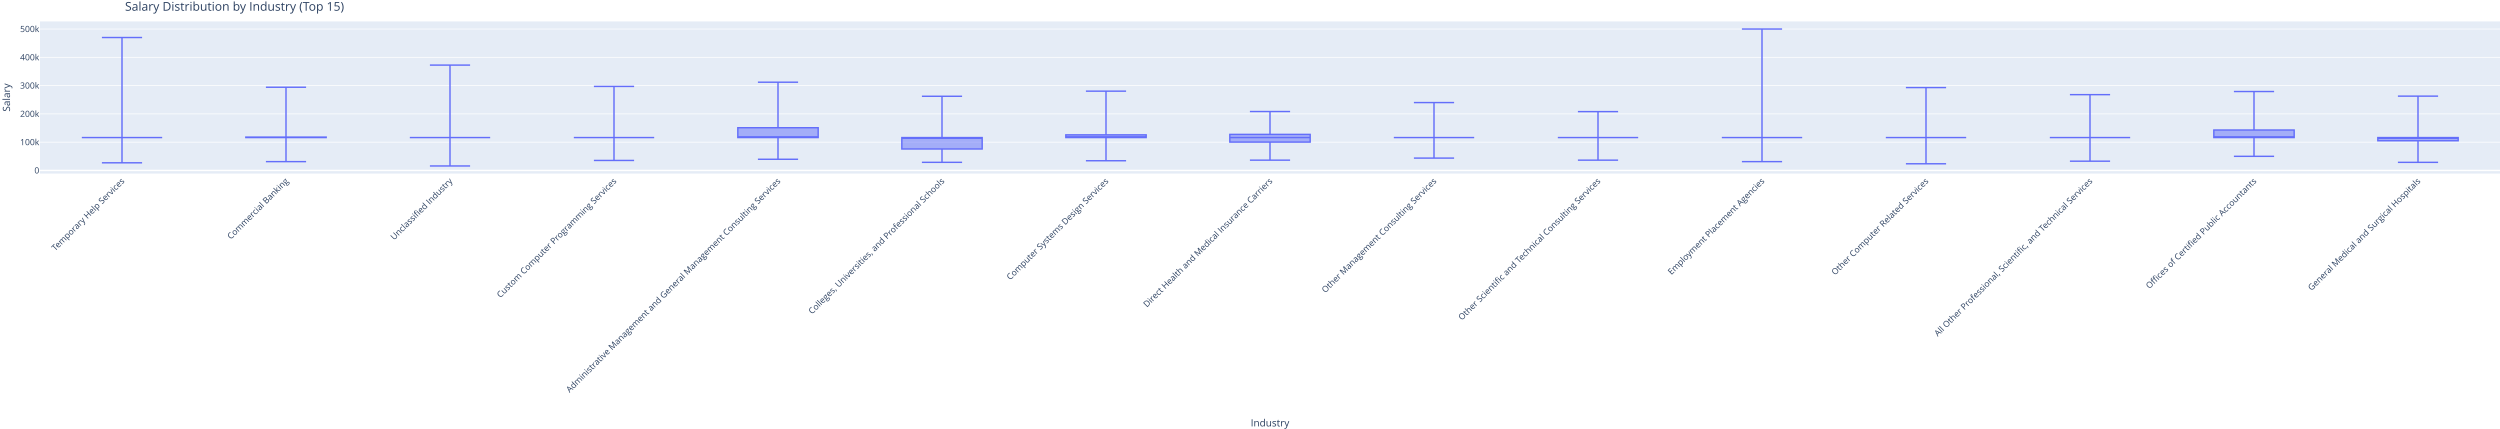
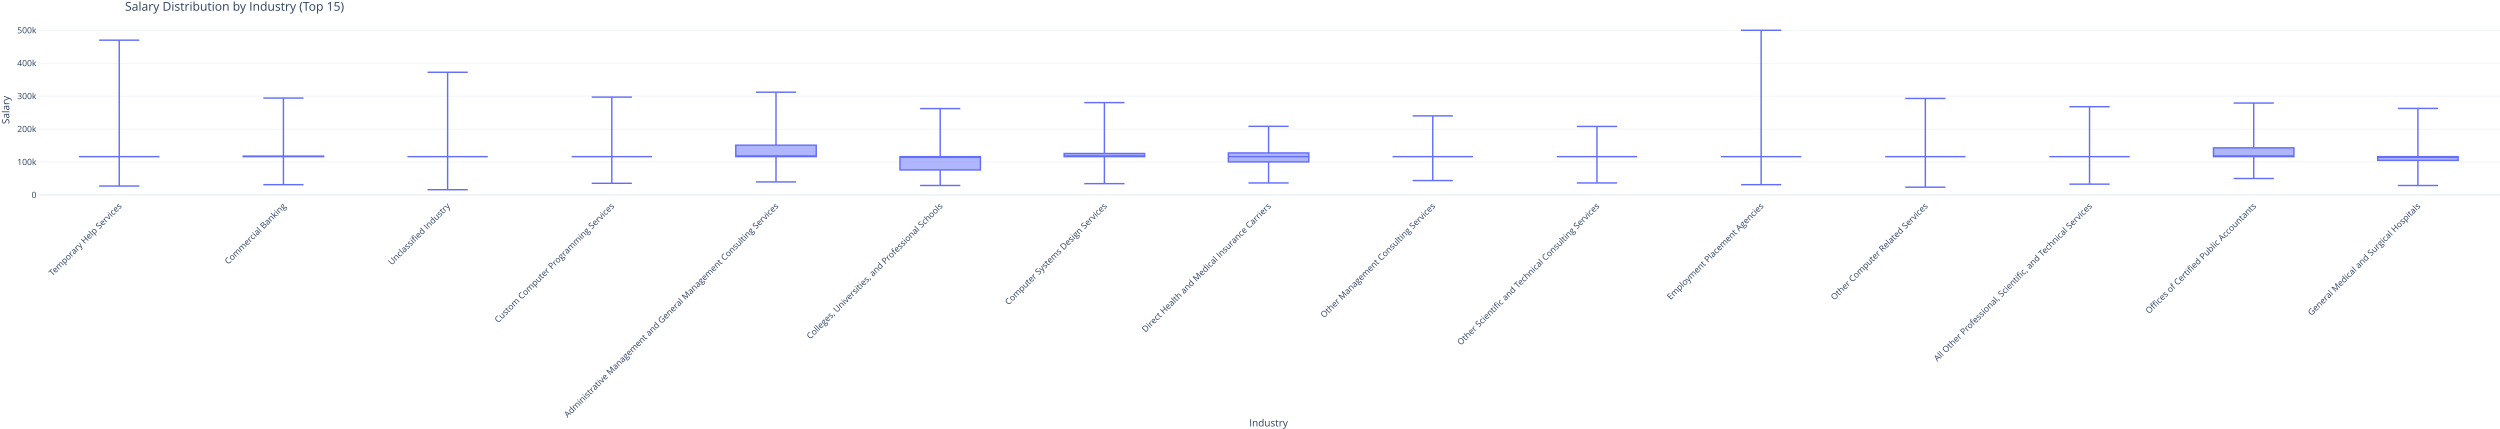
<svg xmlns="http://www.w3.org/2000/svg" class="main-svg" width="3500" height="600" style="" viewBox="0 0 3500 600">
  <rect x="0" y="0" width="3500" height="600" style="fill: rgb(255, 255, 255); fill-opacity: 1;" />
-   <defs id="defs-30baba">
+   <defs id="defs-fb7125">
    <g class="clips">
-       <clipPath id="clip30babaxyplot" class="plotclip">
-         <rect width="3444" height="213" />
+       <clipPath id="clipfb7125xyplot" class="plotclip">
+         <rect width="3448" height="248" />
      </clipPath>
-       <clipPath class="axesclip" id="clip30babax">
-         <rect x="56" y="0" width="3444" height="600" />
+       <clipPath class="axesclip" id="clipfb7125x">
+         <rect x="52" y="0" width="3448" height="600" />
      </clipPath>
-       <clipPath class="axesclip" id="clip30babay">
-         <rect x="0" y="30" width="3500" height="213" />
+       <clipPath class="axesclip" id="clipfb7125y">
+         <rect x="0" y="30" width="3500" height="248" />
      </clipPath>
-       <clipPath class="axesclip" id="clip30babaxy">
-         <rect x="56" y="30" width="3444" height="213" />
+       <clipPath class="axesclip" id="clipfb7125xy">
+         <rect x="52" y="30" width="3448" height="248" />
      </clipPath>
    </g>
    <g class="gradients" />
    <g class="patterns" />
  </defs>
-   <g class="bglayer">
-     <rect class="bg" x="56" y="30" width="3444" height="213" style="fill: rgb(229, 236, 246); fill-opacity: 1; stroke-width: 0;" />
-   </g>
+   <g class="bglayer" />
  <g class="layer-below">
    <g class="imagelayer" />
    <g class="shapelayer" />
  </g>
  <g class="cartesianlayer">
    <g class="subplot xy">
      <g class="layer-subplot">
        <g class="shapelayer" />
        <g class="imagelayer" />
      </g>
      <g class="minor-gridlayer">
        <g class="x" />
        <g class="y" />
      </g>
      <g class="gridlayer">
        <g class="x" />
        <g class="y">
-           <path class="ygrid crisp" transform="translate(0,199.03)" d="M56,0h3444" style="stroke: rgb(255, 255, 255); stroke-opacity: 1; stroke-width: 1px;" />
-           <path class="ygrid crisp" transform="translate(0,159.44)" d="M56,0h3444" style="stroke: rgb(255, 255, 255); stroke-opacity: 1; stroke-width: 1px;" />
-           <path class="ygrid crisp" transform="translate(0,119.84)" d="M56,0h3444" style="stroke: rgb(255, 255, 255); stroke-opacity: 1; stroke-width: 1px;" />
-           <path class="ygrid crisp" transform="translate(0,80.25)" d="M56,0h3444" style="stroke: rgb(255, 255, 255); stroke-opacity: 1; stroke-width: 1px;" />
-           <path class="ygrid crisp" transform="translate(0,40.65)" d="M56,0h3444" style="stroke: rgb(255, 255, 255); stroke-opacity: 1; stroke-width: 1px;" />
+           <path class="ygrid crisp" transform="translate(0,226.81)" d="M52,0h3448" style="stroke: rgb(235, 240, 248); stroke-opacity: 1; stroke-width: 1px;" />
+           <path class="ygrid crisp" transform="translate(0,180.71)" d="M52,0h3448" style="stroke: rgb(235, 240, 248); stroke-opacity: 1; stroke-width: 1px;" />
+           <path class="ygrid crisp" transform="translate(0,134.6)" d="M52,0h3448" style="stroke: rgb(235, 240, 248); stroke-opacity: 1; stroke-width: 1px;" />
+           <path class="ygrid crisp" transform="translate(0,88.5)" d="M52,0h3448" style="stroke: rgb(235, 240, 248); stroke-opacity: 1; stroke-width: 1px;" />
+           <path class="ygrid crisp" transform="translate(0,42.4)" d="M52,0h3448" style="stroke: rgb(235, 240, 248); stroke-opacity: 1; stroke-width: 1px;" />
        </g>
      </g>
      <g class="zerolinelayer">
-         <path class="yzl zl crisp" transform="translate(0,238.63)" d="M56,0h3444" style="stroke: rgb(255, 255, 255); stroke-opacity: 1; stroke-width: 2px;" />
+         <path class="yzl zl crisp" transform="translate(0,272.91)" d="M52,0h3448" style="stroke: rgb(235, 240, 248); stroke-opacity: 1; stroke-width: 2px;" />
      </g>
      <g class="layer-between">
        <g class="shapelayer" />
        <g class="imagelayer" />
      </g>
      <path class="xlines-below" />
      <path class="ylines-below" />
      <g class="overlines-below" />
      <g class="xaxislayer-below" />
      <g class="yaxislayer-below" />
      <g class="overaxes-below" />
      <g class="overplot">
-         <g class="xy" transform="translate(56,30)" clip-path="url(#clip30babaxyplot)">
+         <g class="xy" transform="translate(52,30)" clip-path="url(#clipfb7125xyplot)">
          <g class="boxlayer mlayer">
            <g class="trace boxes" style="opacity: 1;">
-               <path class="box" d="M58.55,162.58H171.05M58.55,162.58H171.05V162.58H58.55ZM114.8,162.58V197.92M114.8,162.58V22.53M86.67,197.92H142.93M86.67,22.53H142.93" style="vector-effect: none; stroke-width: 2px; stroke: rgb(99, 110, 250); stroke-opacity: 1; fill: rgb(99, 110, 250); fill-opacity: 0.5;" />
-               <path class="box" d="M288.15,162.58H400.65M288.15,162.58H400.65V161.93H288.15ZM344.4,162.58V196.28M344.4,161.93V92.14M316.27,196.28H372.53M316.27,92.14H372.53" style="vector-effect: none; stroke-width: 2px; stroke: rgb(99, 110, 250); stroke-opacity: 1; fill: rgb(99, 110, 250); fill-opacity: 0.5;" />
-               <path class="box" d="M517.75,162.58H630.25M517.75,162.58H630.25V162.58H517.75ZM574,162.58V202.35M574,162.58V61.13M545.87,202.35H602.13M545.87,61.13H602.13" style="vector-effect: none; stroke-width: 2px; stroke: rgb(99, 110, 250); stroke-opacity: 1; fill: rgb(99, 110, 250); fill-opacity: 0.5;" />
-               <path class="box" d="M747.35,162.58H859.85M747.35,162.58H859.85V162.58H747.35ZM803.6,162.58V194.63M803.6,162.58V90.99M775.47,194.63H831.73M775.47,90.99H831.73" style="vector-effect: none; stroke-width: 2px; stroke: rgb(99, 110, 250); stroke-opacity: 1; fill: rgb(99, 110, 250); fill-opacity: 0.5;" />
-               <path class="box" d="M976.95,161.58H1089.45M976.95,162.58H1089.45V148.8H976.95ZM1033.2,162.58V192.98M1033.2,148.8V85.09M1005.07,192.98H1061.33M1005.07,85.09H1061.33" style="vector-effect: none; stroke-width: 2px; stroke: rgb(99, 110, 250); stroke-opacity: 1; fill: rgb(99, 110, 250); fill-opacity: 0.5;" />
-               <path class="box" d="M1206.55,163.58H1319.05M1206.55,178.58H1319.05V162.58H1206.55ZM1262.8,178.58V197.27M1262.8,162.58V104.79M1234.67,197.27H1290.93M1234.67,104.79H1290.93" style="vector-effect: none; stroke-width: 2px; stroke: rgb(99, 110, 250); stroke-opacity: 1; fill: rgb(99, 110, 250); fill-opacity: 0.5;" />
-               <path class="box" d="M1436.15,161.58H1548.65M1436.15,162.58H1548.65V158.78H1436.15ZM1492.4,162.58V195.04M1492.4,158.78V97.62M1464.27,195.04H1520.53M1464.27,97.62H1520.53" style="vector-effect: none; stroke-width: 2px; stroke: rgb(99, 110, 250); stroke-opacity: 1; fill: rgb(99, 110, 250); fill-opacity: 0.5;" />
-               <path class="box" d="M1665.75,162.58H1778.25M1665.75,168.92H1778.25V158.13H1665.75ZM1722,168.92V194.22M1722,158.13V126.14M1693.87,194.22H1750.13M1693.87,126.14H1750.13" style="vector-effect: none; stroke-width: 2px; stroke: rgb(99, 110, 250); stroke-opacity: 1; fill: rgb(99, 110, 250); fill-opacity: 0.5;" />
-               <path class="box" d="M1895.35,162.58H2007.85M1895.35,162.58H2007.85V162.58H1895.35ZM1951.6,162.58V191.33M1951.6,162.58V113.6M1923.47,191.33H1979.73M1923.47,113.6H1979.73" style="vector-effect: none; stroke-width: 2px; stroke: rgb(99, 110, 250); stroke-opacity: 1; fill: rgb(99, 110, 250); fill-opacity: 0.5;" />
-               <path class="box" d="M2124.95,162.58H2237.45M2124.95,162.58H2237.45V162.58H2124.95ZM2181.2,162.58V194.22M2181.2,162.58V126.27M2153.07,194.22H2209.33M2153.07,126.27H2209.33" style="vector-effect: none; stroke-width: 2px; stroke: rgb(99, 110, 250); stroke-opacity: 1; fill: rgb(99, 110, 250); fill-opacity: 0.5;" />
-               <path class="box" d="M2354.55,162.58H2467.05M2354.55,162.58H2467.05V162.58H2354.55ZM2410.8,162.58V196.28M2410.8,162.58V10.65M2382.67,196.28H2438.93M2382.67,10.65H2438.93" style="vector-effect: none; stroke-width: 2px; stroke: rgb(99, 110, 250); stroke-opacity: 1; fill: rgb(99, 110, 250); fill-opacity: 0.5;" />
-               <path class="box" d="M2584.15,162.58H2696.65M2584.15,162.58H2696.65V162.58H2584.15ZM2640.4,162.58V199.29M2640.4,162.58V92.61M2612.27,199.29H2668.53M2612.27,92.61H2668.53" style="vector-effect: none; stroke-width: 2px; stroke: rgb(99, 110, 250); stroke-opacity: 1; fill: rgb(99, 110, 250); fill-opacity: 0.5;" />
-               <path class="box" d="M2813.75,162.58H2926.25M2813.75,162.58H2926.25V162.58H2813.75ZM2870,162.58V195.66M2870,162.58V102.51M2841.87,195.66H2898.13M2841.87,102.51H2898.13" style="vector-effect: none; stroke-width: 2px; stroke: rgb(99, 110, 250); stroke-opacity: 1; fill: rgb(99, 110, 250); fill-opacity: 0.5;" />
-               <path class="box" d="M3043.35,161.58H3155.85M3043.35,162.58H3155.85V152.01H3043.35ZM3099.6,162.58V188.86M3099.6,152.01V98.14M3071.47,188.86H3127.73M3071.47,98.14H3127.73" style="vector-effect: none; stroke-width: 2px; stroke: rgb(99, 110, 250); stroke-opacity: 1; fill: rgb(99, 110, 250); fill-opacity: 0.5;" />
-               <path class="box" d="M3272.95,163.58H3385.45M3272.95,167.06H3385.45V162.58H3272.95ZM3329.2,167.06V197.29M3329.2,162.58V104.59M3301.07,197.29H3357.33M3301.07,104.59H3357.33" style="vector-effect: none; stroke-width: 2px; stroke: rgb(99, 110, 250); stroke-opacity: 1; fill: rgb(99, 110, 250); fill-opacity: 0.5;" />
+               <path class="box" d="M58.62,189.29H171.25M58.62,189.29H171.25V189.29H58.62ZM114.93,189.29V230.45M114.93,189.29V26.23M86.77,230.45H143.09M86.77,26.23H143.09" style="vector-effect: none; stroke-width: 2px; stroke: rgb(99, 110, 250); stroke-opacity: 1; fill: rgb(99, 110, 250); fill-opacity: 0.5;" />
+               <path class="box" d="M288.48,189.29H401.12M288.48,189.29H401.12V188.54H288.48ZM344.8,189.29V228.53M344.8,188.54V107.28M316.64,228.53H372.96M316.64,107.28H372.96" style="vector-effect: none; stroke-width: 2px; stroke: rgb(99, 110, 250); stroke-opacity: 1; fill: rgb(99, 110, 250); fill-opacity: 0.5;" />
+               <path class="box" d="M518.35,189.29H630.98M518.35,189.29H630.98V189.29H518.35ZM574.67,189.29V235.6M574.67,189.29V71.18M546.51,235.6H602.83M546.51,71.18H602.83" style="vector-effect: none; stroke-width: 2px; stroke: rgb(99, 110, 250); stroke-opacity: 1; fill: rgb(99, 110, 250); fill-opacity: 0.5;" />
+               <path class="box" d="M748.22,189.29H860.85M748.22,189.29H860.85V189.29H748.22ZM804.53,189.29V226.61M804.53,189.29V105.94M776.37,226.61H832.69M776.37,105.94H832.69" style="vector-effect: none; stroke-width: 2px; stroke: rgb(99, 110, 250); stroke-opacity: 1; fill: rgb(99, 110, 250); fill-opacity: 0.5;" />
+               <path class="box" d="M978.08,188.29H1090.72M978.08,189.29H1090.72V173.25H978.08ZM1034.4,189.29V224.69M1034.4,173.25V99.07M1006.24,224.69H1062.56M1006.24,99.07H1062.56" style="vector-effect: none; stroke-width: 2px; stroke: rgb(99, 110, 250); stroke-opacity: 1; fill: rgb(99, 110, 250); fill-opacity: 0.5;" />
+               <path class="box" d="M1207.95,190.29H1320.58M1207.95,207.92H1320.58V189.29H1207.95ZM1264.27,207.92V229.68M1264.27,189.29V122.01M1236.11,229.68H1292.43M1236.11,122.01H1292.43" style="vector-effect: none; stroke-width: 2px; stroke: rgb(99, 110, 250); stroke-opacity: 1; fill: rgb(99, 110, 250); fill-opacity: 0.5;" />
+               <path class="box" d="M1437.82,188.29H1550.45M1437.82,189.29H1550.45V184.87H1437.82ZM1494.13,189.29V227.09M1494.13,184.87V113.66M1465.97,227.09H1522.29M1465.97,113.66H1522.29" style="vector-effect: none; stroke-width: 2px; stroke: rgb(99, 110, 250); stroke-opacity: 1; fill: rgb(99, 110, 250); fill-opacity: 0.5;" />
+               <path class="box" d="M1667.68,189.29H1780.32M1667.68,196.67H1780.32V184.11H1667.68ZM1724,196.67V226.13M1724,184.11V146.87M1695.84,226.13H1752.16M1695.84,146.87H1752.16" style="vector-effect: none; stroke-width: 2px; stroke: rgb(99, 110, 250); stroke-opacity: 1; fill: rgb(99, 110, 250); fill-opacity: 0.5;" />
+               <path class="box" d="M1897.55,189.29H2010.18M1897.55,189.29H2010.18V189.29H1897.55ZM1953.87,189.29V222.77M1953.87,189.29V132.27M1925.71,222.77H1982.03M1925.71,132.27H1982.03" style="vector-effect: none; stroke-width: 2px; stroke: rgb(99, 110, 250); stroke-opacity: 1; fill: rgb(99, 110, 250); fill-opacity: 0.5;" />
+               <path class="box" d="M2127.42,189.29H2240.05M2127.42,189.29H2240.05V189.29H2127.42ZM2183.73,189.29V226.13M2183.73,189.29V147.02M2155.57,226.13H2211.89M2155.57,147.02H2211.89" style="vector-effect: none; stroke-width: 2px; stroke: rgb(99, 110, 250); stroke-opacity: 1; fill: rgb(99, 110, 250); fill-opacity: 0.5;" />
+               <path class="box" d="M2357.28,189.29H2469.92M2357.28,189.29H2469.92V189.29H2357.28ZM2413.6,189.29V228.53M2413.6,189.29V12.4M2385.44,228.53H2441.76M2385.44,12.4H2441.76" style="vector-effect: none; stroke-width: 2px; stroke: rgb(99, 110, 250); stroke-opacity: 1; fill: rgb(99, 110, 250); fill-opacity: 0.5;" />
+               <path class="box" d="M2587.15,189.29H2699.78M2587.15,189.29H2699.78V189.29H2587.15ZM2643.47,189.29V232.04M2643.47,189.29V107.83M2615.31,232.04H2671.63M2615.31,107.83H2671.63" style="vector-effect: none; stroke-width: 2px; stroke: rgb(99, 110, 250); stroke-opacity: 1; fill: rgb(99, 110, 250); fill-opacity: 0.5;" />
+               <path class="box" d="M2817.02,189.29H2929.65M2817.02,189.29H2929.65V189.29H2817.02ZM2873.33,189.29V227.81M2873.33,189.29V119.36M2845.17,227.81H2901.49M2845.17,119.36H2901.49" style="vector-effect: none; stroke-width: 2px; stroke: rgb(99, 110, 250); stroke-opacity: 1; fill: rgb(99, 110, 250); fill-opacity: 0.5;" />
+               <path class="box" d="M3046.88,188.29H3159.52M3046.88,189.29H3159.52V176.99H3046.88ZM3103.2,189.29V219.9M3103.2,176.99V114.26M3075.04,219.9H3131.36M3075.04,114.26H3131.36" style="vector-effect: none; stroke-width: 2px; stroke: rgb(99, 110, 250); stroke-opacity: 1; fill: rgb(99, 110, 250); fill-opacity: 0.5;" />
+               <path class="box" d="M3276.75,190.29H3389.38M3276.75,194.52H3389.38V189.29H3276.75ZM3333.07,194.52V229.7M3333.07,189.29V121.78M3304.91,229.7H3361.23M3304.91,121.78H3361.23" style="vector-effect: none; stroke-width: 2px; stroke: rgb(99, 110, 250); stroke-opacity: 1; fill: rgb(99, 110, 250); fill-opacity: 0.5;" />
            </g>
          </g>
        </g>
      </g>
      <g class="zerolinelayer-above" />
      <path class="xlines-above crisp" d="M0,0" style="fill: none;" />
      <path class="ylines-above crisp" d="M0,0" style="fill: none;" />
      <g class="overlines-above" />
      <g class="xaxislayer-above">
        <g class="xtick">
-           <text text-anchor="end" x="0" y="256" transform="translate(170.8,0) rotate(-45,0,250)" style="font-family: 'Open Sans', verdana, arial, sans-serif; font-size: 12px; fill: rgb(42, 63, 95); fill-opacity: 1; white-space: pre;">Temporary Help Services</text>
+           <text text-anchor="end" x="0" y="291" transform="translate(166.93,0) rotate(-45,0,285)" style="font-family: 'Open Sans', verdana, arial, sans-serif; font-size: 12px; fill: rgb(42, 63, 95); fill-opacity: 1; white-space: pre;">Temporary Help Services</text>
        </g>
        <g class="xtick">
-           <text text-anchor="end" x="0" y="256" transform="translate(400.4,0) rotate(-45,0,250)" style="font-family: 'Open Sans', verdana, arial, sans-serif; font-size: 12px; fill: rgb(42, 63, 95); fill-opacity: 1; white-space: pre;">Commercial Banking</text>
+           <text text-anchor="end" x="0" y="291" transform="translate(396.8,0) rotate(-45,0,285)" style="font-family: 'Open Sans', verdana, arial, sans-serif; font-size: 12px; fill: rgb(42, 63, 95); fill-opacity: 1; white-space: pre;">Commercial Banking</text>
        </g>
        <g class="xtick">
-           <text text-anchor="end" x="0" y="256" transform="translate(630,0) rotate(-45,0,250)" style="font-family: 'Open Sans', verdana, arial, sans-serif; font-size: 12px; fill: rgb(42, 63, 95); fill-opacity: 1; white-space: pre;">Unclassified Industry</text>
+           <text text-anchor="end" x="0" y="291" transform="translate(626.67,0) rotate(-45,0,285)" style="font-family: 'Open Sans', verdana, arial, sans-serif; font-size: 12px; fill: rgb(42, 63, 95); fill-opacity: 1; white-space: pre;">Unclassified Industry</text>
        </g>
        <g class="xtick">
-           <text text-anchor="end" x="0" y="256" transform="translate(859.6,0) rotate(-45,0,250)" style="font-family: 'Open Sans', verdana, arial, sans-serif; font-size: 12px; fill: rgb(42, 63, 95); fill-opacity: 1; white-space: pre;">Custom Computer Programming Services</text>
+           <text text-anchor="end" x="0" y="291" transform="translate(856.53,0) rotate(-45,0,285)" style="font-family: 'Open Sans', verdana, arial, sans-serif; font-size: 12px; fill: rgb(42, 63, 95); fill-opacity: 1; white-space: pre;">Custom Computer Programming Services</text>
        </g>
        <g class="xtick">
-           <text text-anchor="end" x="0" y="256" transform="translate(1089.2,0) rotate(-45,0,250)" style="font-family: 'Open Sans', verdana, arial, sans-serif; font-size: 12px; fill: rgb(42, 63, 95); fill-opacity: 1; white-space: pre;">Administrative Management and General Management Consulting Services</text>
+           <text text-anchor="end" x="0" y="291" transform="translate(1086.4,0) rotate(-45,0,285)" style="font-family: 'Open Sans', verdana, arial, sans-serif; font-size: 12px; fill: rgb(42, 63, 95); fill-opacity: 1; white-space: pre;">Administrative Management and General Management Consulting Services</text>
        </g>
        <g class="xtick">
-           <text text-anchor="end" x="0" y="256" transform="translate(1318.8,0) rotate(-45,0,250)" style="font-family: 'Open Sans', verdana, arial, sans-serif; font-size: 12px; fill: rgb(42, 63, 95); fill-opacity: 1; white-space: pre;">Colleges, Universities, and Professional Schools</text>
+           <text text-anchor="end" x="0" y="291" transform="translate(1316.27,0) rotate(-45,0,285)" style="font-family: 'Open Sans', verdana, arial, sans-serif; font-size: 12px; fill: rgb(42, 63, 95); fill-opacity: 1; white-space: pre;">Colleges, Universities, and Professional Schools</text>
        </g>
        <g class="xtick">
-           <text text-anchor="end" x="0" y="256" transform="translate(1548.4,0) rotate(-45,0,250)" style="font-family: 'Open Sans', verdana, arial, sans-serif; font-size: 12px; fill: rgb(42, 63, 95); fill-opacity: 1; white-space: pre;">Computer Systems Design Services</text>
+           <text text-anchor="end" x="0" y="291" transform="translate(1546.13,0) rotate(-45,0,285)" style="font-family: 'Open Sans', verdana, arial, sans-serif; font-size: 12px; fill: rgb(42, 63, 95); fill-opacity: 1; white-space: pre;">Computer Systems Design Services</text>
        </g>
        <g class="xtick">
-           <text text-anchor="end" x="0" y="256" transform="translate(1778,0) rotate(-45,0,250)" style="font-family: 'Open Sans', verdana, arial, sans-serif; font-size: 12px; fill: rgb(42, 63, 95); fill-opacity: 1; white-space: pre;">Direct Health and Medical Insurance Carriers</text>
+           <text text-anchor="end" x="0" y="291" transform="translate(1776,0) rotate(-45,0,285)" style="font-family: 'Open Sans', verdana, arial, sans-serif; font-size: 12px; fill: rgb(42, 63, 95); fill-opacity: 1; white-space: pre;">Direct Health and Medical Insurance Carriers</text>
        </g>
        <g class="xtick">
-           <text text-anchor="end" x="0" y="256" transform="translate(2007.6,0) rotate(-45,0,250)" style="font-family: 'Open Sans', verdana, arial, sans-serif; font-size: 12px; fill: rgb(42, 63, 95); fill-opacity: 1; white-space: pre;">Other Management Consulting Services</text>
+           <text text-anchor="end" x="0" y="291" transform="translate(2005.87,0) rotate(-45,0,285)" style="font-family: 'Open Sans', verdana, arial, sans-serif; font-size: 12px; fill: rgb(42, 63, 95); fill-opacity: 1; white-space: pre;">Other Management Consulting Services</text>
        </g>
        <g class="xtick">
-           <text text-anchor="end" x="0" y="256" transform="translate(2237.2,0) rotate(-45,0,250)" style="font-family: 'Open Sans', verdana, arial, sans-serif; font-size: 12px; fill: rgb(42, 63, 95); fill-opacity: 1; white-space: pre;">Other Scientific and Technical Consulting Services</text>
+           <text text-anchor="end" x="0" y="291" transform="translate(2235.73,0) rotate(-45,0,285)" style="font-family: 'Open Sans', verdana, arial, sans-serif; font-size: 12px; fill: rgb(42, 63, 95); fill-opacity: 1; white-space: pre;">Other Scientific and Technical Consulting Services</text>
        </g>
        <g class="xtick">
-           <text text-anchor="end" x="0" y="256" transform="translate(2466.8,0) rotate(-45,0,250)" style="font-family: 'Open Sans', verdana, arial, sans-serif; font-size: 12px; fill: rgb(42, 63, 95); fill-opacity: 1; white-space: pre;">Employment Placement Agencies</text>
+           <text text-anchor="end" x="0" y="291" transform="translate(2465.6,0) rotate(-45,0,285)" style="font-family: 'Open Sans', verdana, arial, sans-serif; font-size: 12px; fill: rgb(42, 63, 95); fill-opacity: 1; white-space: pre;">Employment Placement Agencies</text>
        </g>
        <g class="xtick">
-           <text text-anchor="end" x="0" y="256" transform="translate(2696.4,0) rotate(-45,0,250)" style="font-family: 'Open Sans', verdana, arial, sans-serif; font-size: 12px; fill: rgb(42, 63, 95); fill-opacity: 1; white-space: pre;">Other Computer Related Services</text>
+           <text text-anchor="end" x="0" y="291" transform="translate(2695.47,0) rotate(-45,0,285)" style="font-family: 'Open Sans', verdana, arial, sans-serif; font-size: 12px; fill: rgb(42, 63, 95); fill-opacity: 1; white-space: pre;">Other Computer Related Services</text>
        </g>
        <g class="xtick">
-           <text text-anchor="end" x="0" y="256" transform="translate(2926,0) rotate(-45,0,250)" style="font-family: 'Open Sans', verdana, arial, sans-serif; font-size: 12px; fill: rgb(42, 63, 95); fill-opacity: 1; white-space: pre;">All Other Professional, Scientific, and Technical Services</text>
+           <text text-anchor="end" x="0" y="291" transform="translate(2925.33,0) rotate(-45,0,285)" style="font-family: 'Open Sans', verdana, arial, sans-serif; font-size: 12px; fill: rgb(42, 63, 95); fill-opacity: 1; white-space: pre;">All Other Professional, Scientific, and Technical Services</text>
        </g>
        <g class="xtick">
-           <text text-anchor="end" x="0" y="256" transform="translate(3155.6,0) rotate(-45,0,250)" style="font-family: 'Open Sans', verdana, arial, sans-serif; font-size: 12px; fill: rgb(42, 63, 95); fill-opacity: 1; white-space: pre;">Offices of Certified Public Accountants</text>
+           <text text-anchor="end" x="0" y="291" transform="translate(3155.2,0) rotate(-45,0,285)" style="font-family: 'Open Sans', verdana, arial, sans-serif; font-size: 12px; fill: rgb(42, 63, 95); fill-opacity: 1; white-space: pre;">Offices of Certified Public Accountants</text>
        </g>
        <g class="xtick">
-           <text text-anchor="end" x="0" y="256" transform="translate(3385.2,0) rotate(-45,0,250)" style="font-family: 'Open Sans', verdana, arial, sans-serif; font-size: 12px; fill: rgb(42, 63, 95); fill-opacity: 1; white-space: pre;">General Medical and Surgical Hospitals</text>
+           <text text-anchor="end" x="0" y="291" transform="translate(3385.07,0) rotate(-45,0,285)" style="font-family: 'Open Sans', verdana, arial, sans-serif; font-size: 12px; fill: rgb(42, 63, 95); fill-opacity: 1; white-space: pre;">General Medical and Surgical Hospitals</text>
        </g>
      </g>
      <g class="yaxislayer-above">
        <g class="ytick">
-           <text text-anchor="end" x="55" y="4.2" transform="translate(0,238.63)" style="font-family: 'Open Sans', verdana, arial, sans-serif; font-size: 12px; fill: rgb(42, 63, 95); fill-opacity: 1; white-space: pre;">0</text>
+           <text text-anchor="end" x="51" y="4.2" transform="translate(0,272.91)" style="font-family: 'Open Sans', verdana, arial, sans-serif; font-size: 12px; fill: rgb(42, 63, 95); fill-opacity: 1; white-space: pre;">0</text>
        </g>
        <g class="ytick">
-           <text text-anchor="end" x="55" y="4.2" style="font-family: 'Open Sans', verdana, arial, sans-serif; font-size: 12px; fill: rgb(42, 63, 95); fill-opacity: 1; white-space: pre;" transform="translate(0,199.03)">100k</text>
+           <text text-anchor="end" x="51" y="4.2" style="font-family: 'Open Sans', verdana, arial, sans-serif; font-size: 12px; fill: rgb(42, 63, 95); fill-opacity: 1; white-space: pre;" transform="translate(0,226.81)">100k</text>
        </g>
        <g class="ytick">
-           <text text-anchor="end" x="55" y="4.2" style="font-family: 'Open Sans', verdana, arial, sans-serif; font-size: 12px; fill: rgb(42, 63, 95); fill-opacity: 1; white-space: pre;" transform="translate(0,159.44)">200k</text>
+           <text text-anchor="end" x="51" y="4.2" style="font-family: 'Open Sans', verdana, arial, sans-serif; font-size: 12px; fill: rgb(42, 63, 95); fill-opacity: 1; white-space: pre;" transform="translate(0,180.71)">200k</text>
        </g>
        <g class="ytick">
-           <text text-anchor="end" x="55" y="4.2" style="font-family: 'Open Sans', verdana, arial, sans-serif; font-size: 12px; fill: rgb(42, 63, 95); fill-opacity: 1; white-space: pre;" transform="translate(0,119.84)">300k</text>
+           <text text-anchor="end" x="51" y="4.2" style="font-family: 'Open Sans', verdana, arial, sans-serif; font-size: 12px; fill: rgb(42, 63, 95); fill-opacity: 1; white-space: pre;" transform="translate(0,134.6)">300k</text>
        </g>
        <g class="ytick">
-           <text text-anchor="end" x="55" y="4.2" style="font-family: 'Open Sans', verdana, arial, sans-serif; font-size: 12px; fill: rgb(42, 63, 95); fill-opacity: 1; white-space: pre;" transform="translate(0,80.25)">400k</text>
+           <text text-anchor="end" x="51" y="4.2" style="font-family: 'Open Sans', verdana, arial, sans-serif; font-size: 12px; fill: rgb(42, 63, 95); fill-opacity: 1; white-space: pre;" transform="translate(0,88.5)">400k</text>
        </g>
        <g class="ytick">
-           <text text-anchor="end" x="55" y="4.2" style="font-family: 'Open Sans', verdana, arial, sans-serif; font-size: 12px; fill: rgb(42, 63, 95); fill-opacity: 1; white-space: pre;" transform="translate(0,40.65)">500k</text>
+           <text text-anchor="end" x="51" y="4.2" style="font-family: 'Open Sans', verdana, arial, sans-serif; font-size: 12px; fill: rgb(42, 63, 95); fill-opacity: 1; white-space: pre;" transform="translate(0,42.4)">500k</text>
        </g>
      </g>
      <g class="overaxes-above" />
    </g>
  </g>
  <g class="polarlayer" />
  <g class="smithlayer" />
  <g class="ternarylayer" />
  <g class="geolayer" />
  <g class="funnelarealayer" />
  <g class="pielayer" />
  <g class="iciclelayer" />
  <g class="treemaplayer" />
  <g class="sunburstlayer" />
  <g class="glimages" />
-   <defs id="topdefs-30baba">
+   <defs id="topdefs-fb7125">
    <g class="clips" />
  </defs>
  <g class="layer-above">
    <g class="imagelayer" />
    <g class="shapelayer" />
  </g>
  <g class="infolayer">
    <g class="g-gtitle">
      <text class="gtitle" x="175" y="15" text-anchor="start" dy="0em" style="opacity: 1; font-family: 'Open Sans', verdana, arial, sans-serif; font-size: 17px; fill: rgb(42, 63, 95); fill-opacity: 1; white-space: pre;">Salary Distribution by Industry (Top 15)</text>
    </g>
-     <g class="g-xtitle" transform="translate(0,-2.414258)">
-       <text class="xtitle" x="1778" y="599.414" text-anchor="middle" style="opacity: 1; font-family: 'Open Sans', verdana, arial, sans-serif; font-size: 14px; fill: rgb(42, 63, 95); fill-opacity: 1; white-space: pre;">Industry</text>
+     <g class="g-xtitle" transform="translate(0,-2.125195)">
+       <text class="xtitle" x="1776" y="599.125" text-anchor="middle" style="opacity: 1; font-family: 'Open Sans', verdana, arial, sans-serif; font-size: 14px; fill: rgb(42, 63, 95); fill-opacity: 1; white-space: pre;">Industry</text>
    </g>
-     <g class="g-ytitle" transform="translate(8.400391,0)">
-       <text class="ytitle" transform="rotate(-90,5.6,136.5)" x="5.6" y="136.5" text-anchor="middle" style="opacity: 1; font-family: 'Open Sans', verdana, arial, sans-serif; font-size: 14px; fill: rgb(42, 63, 95); fill-opacity: 1; white-space: pre;">Salary</text>
+     <g class="g-ytitle" transform="translate(7.431641,0)">
+       <text class="ytitle" transform="rotate(-90,5.56875,154)" x="5.569" y="154" text-anchor="middle" style="opacity: 1; font-family: 'Open Sans', verdana, arial, sans-serif; font-size: 14px; fill: rgb(42, 63, 95); fill-opacity: 1; white-space: pre;">Salary</text>
    </g>
  </g>
</svg>
